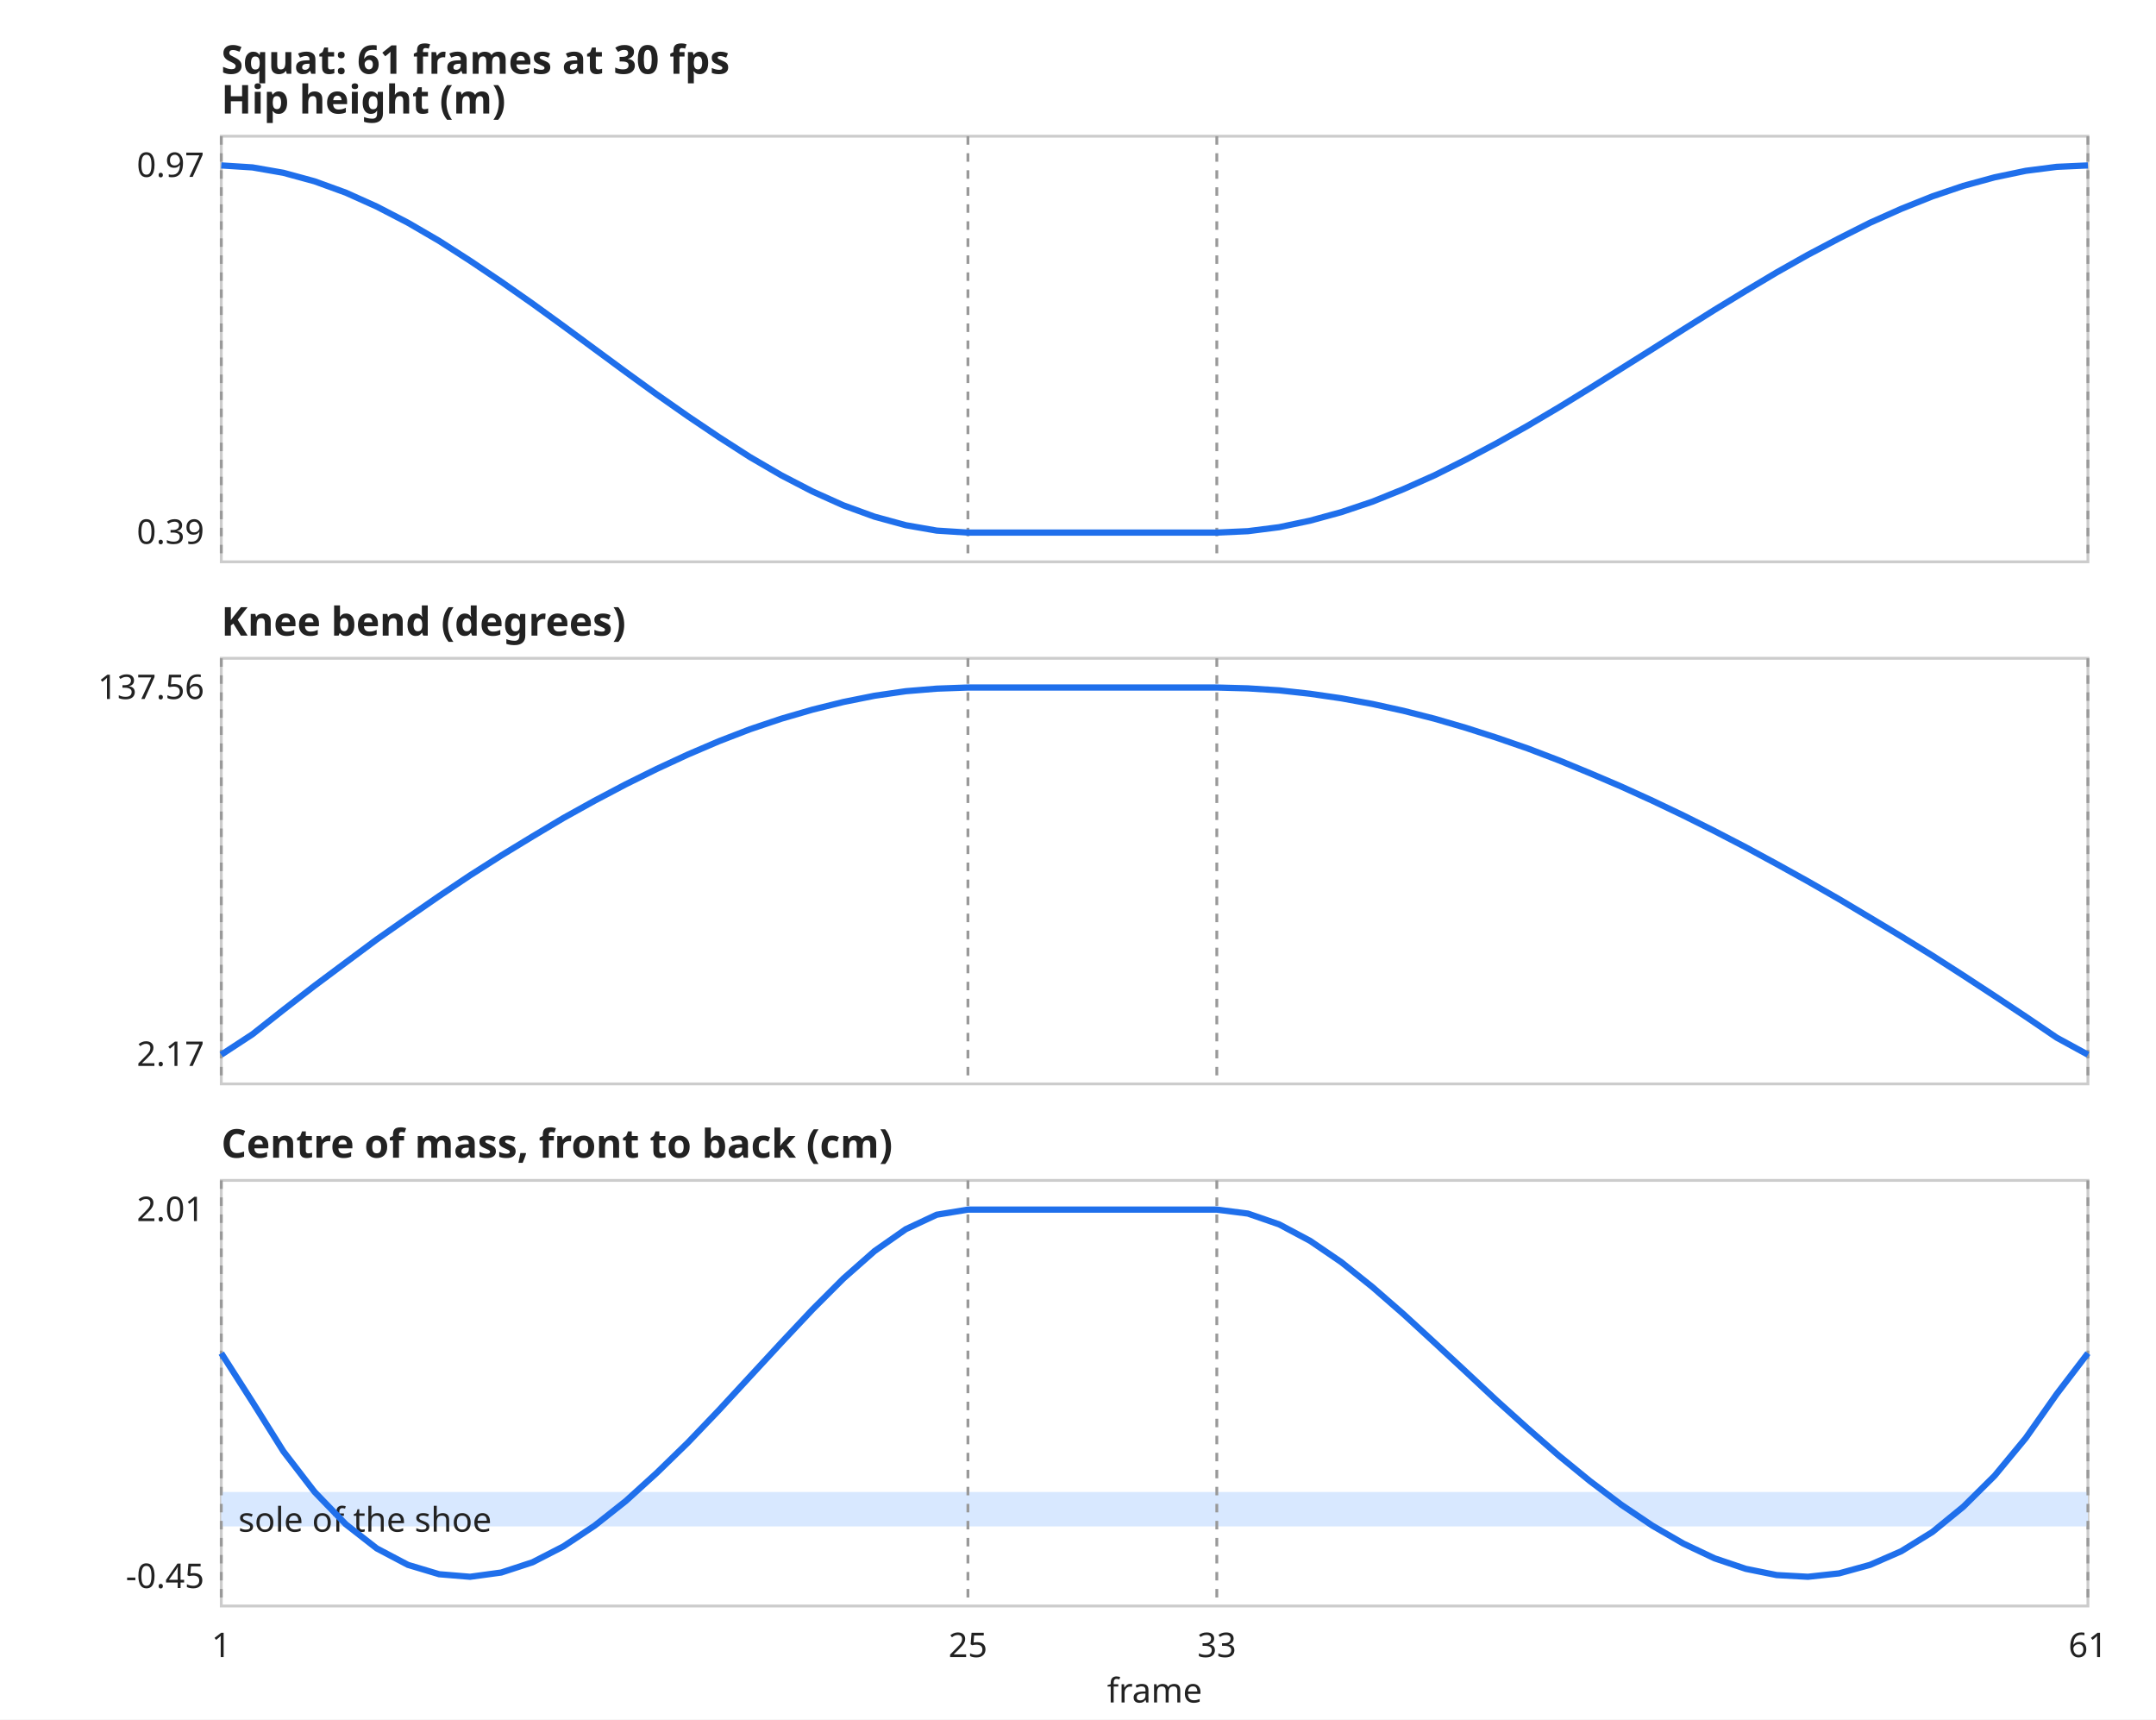
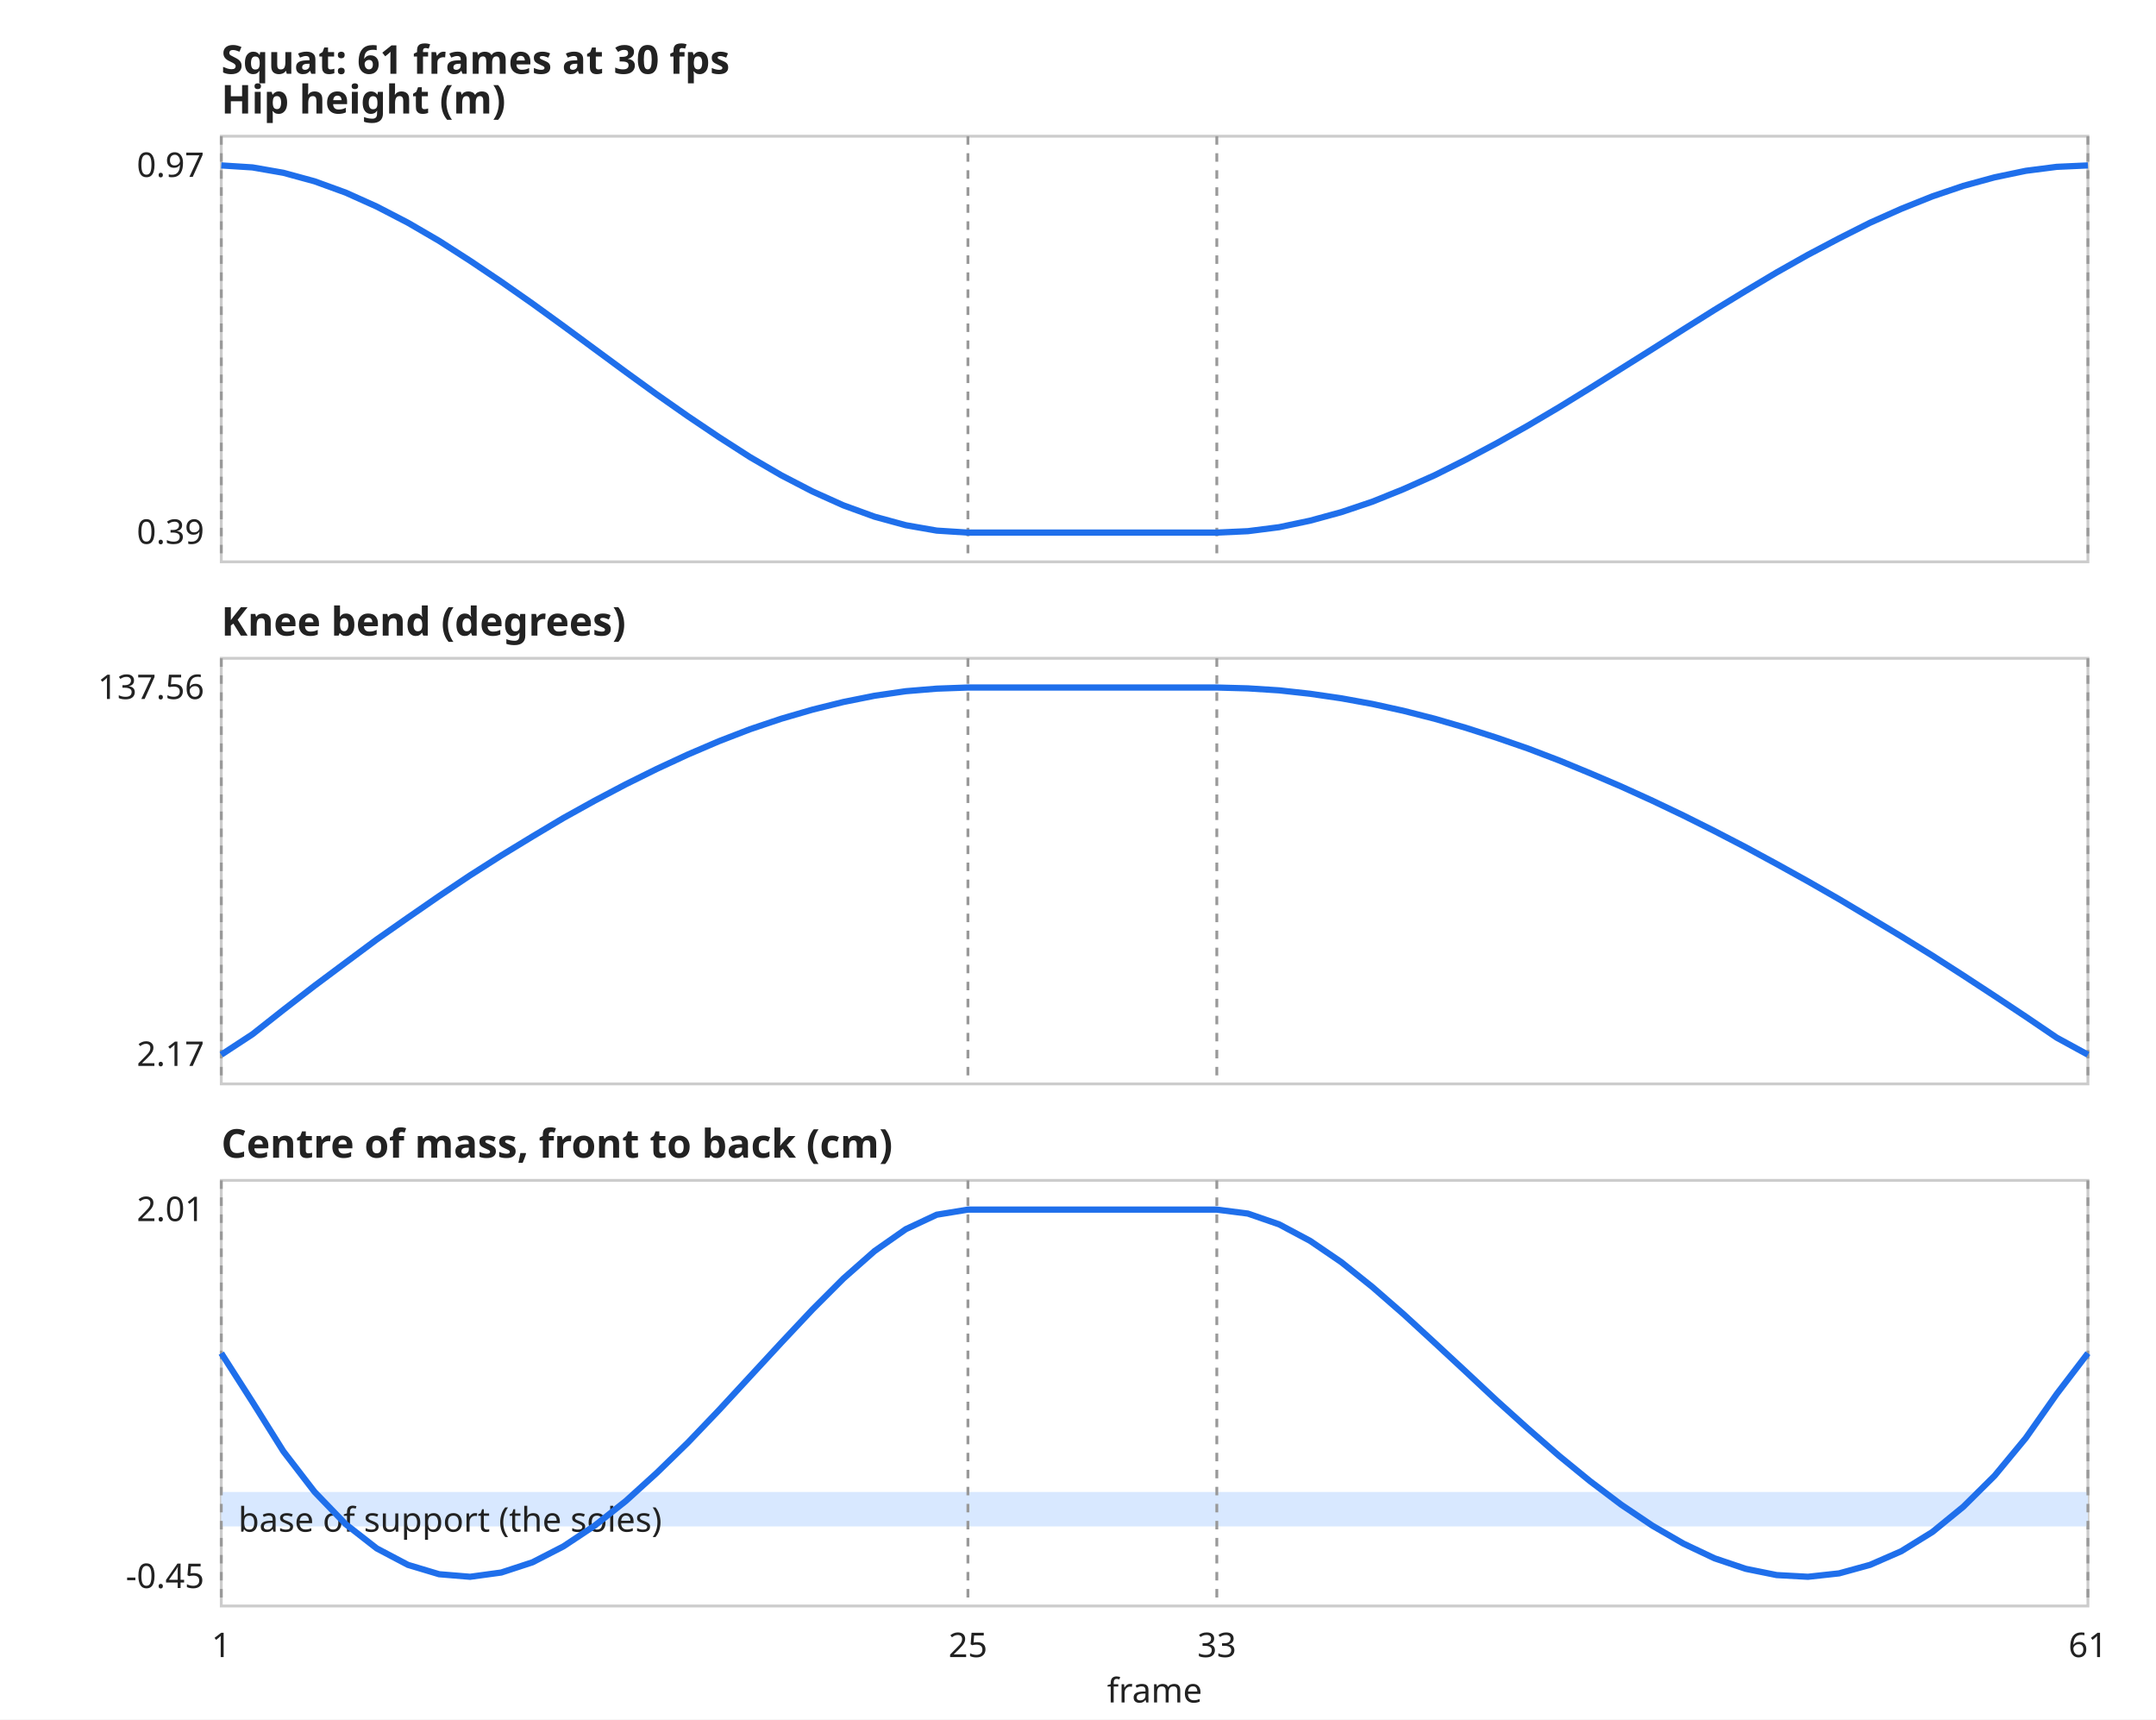
<svg xmlns="http://www.w3.org/2000/svg" viewBox="0 0 760 606" width="760" height="606" role="img" aria-labelledby="t d">
  <style>text{font:12px sans-serif;fill:#222}.t{font:600 14px sans-serif}.g{stroke:#ccc;stroke-width:1}.k{stroke:#999;stroke-dasharray:3 3}.l{fill:none;stroke:#1f6feb;stroke-width:2.2}.b{fill:#d8e8ff}</style>
  <rect width="760" height="606" fill="#fff" />
  <text class="t" x="78" y="26">Squat: 61 frames at 30 fps</text>
  <text class="t" x="78" y="40">Hip height (m)</text>
  <rect x="78" y="48" width="658" height="150" fill="none" class="g" />
  <line class="k" x1="78.0" x2="78.0" y1="48" y2="198" />
  <line class="k" x1="341.2" x2="341.2" y1="48" y2="198" />
  <line class="k" x1="428.933" x2="428.933" y1="48" y2="198" />
  <line class="k" x1="736.0" x2="736.0" y1="48" y2="198" />
  <polyline class="l" points="78.0,58.3 89.0,59.0 99.9,60.9 110.9,63.9 121.9,67.9 132.8,72.8 143.8,78.5 154.8,84.9 165.7,91.9 176.7,99.3 187.7,107.0 198.6,114.9 209.6,123.0 220.6,131.1 231.5,139.0 242.5,146.7 253.5,154.1 264.4,161.1 275.4,167.5 286.4,173.2 297.3,178.1 308.3,182.1 319.3,185.1 330.2,187.0 341.2,187.7 352.2,187.7 363.1,187.7 374.1,187.7 385.1,187.7 396.0,187.7 407.0,187.7 418.0,187.7 428.9,187.7 439.9,187.2 450.9,185.8 461.8,183.5 472.8,180.5 483.8,176.8 494.7,172.4 505.7,167.5 516.7,162.0 527.6,156.2 538.6,150.0 549.6,143.5 560.5,136.8 571.5,129.9 582.5,123.0 593.4,116.1 604.4,109.2 615.4,102.5 626.3,96.0 637.3,89.8 648.3,84.0 659.2,78.5 670.2,73.6 681.2,69.2 692.1,65.5 703.1,62.5 714.1,60.2 725.0,58.8 736.0,58.3" />
  <text x="72" y="191.655" text-anchor="end">0.39</text>
  <text x="72" y="62.345" text-anchor="end">0.97</text>
  <text class="t" x="78" y="224">Knee bend (degrees)</text>
  <rect x="78" y="232" width="658" height="150" fill="none" class="g" />
  <line class="k" x1="78.0" x2="78.0" y1="232" y2="382" />
  <line class="k" x1="341.2" x2="341.2" y1="232" y2="382" />
  <line class="k" x1="428.933" x2="428.933" y1="232" y2="382" />
  <line class="k" x1="736.0" x2="736.0" y1="232" y2="382" />
  <polyline class="l" points="78.0,371.7 89.0,364.5 99.9,355.9 110.9,347.4 121.9,339.2 132.8,331.1 143.8,323.4 154.8,315.8 165.7,308.5 176.7,301.5 187.7,294.8 198.6,288.3 209.6,282.2 220.6,276.4 231.5,271.0 242.5,265.9 253.5,261.2 264.4,257.0 275.4,253.3 286.4,250.1 297.3,247.4 308.3,245.2 319.3,243.6 330.2,242.7 341.2,242.3 352.2,242.3 363.1,242.3 374.1,242.3 385.1,242.3 396.0,242.3 407.0,242.3 418.0,242.3 428.9,242.3 439.9,242.6 450.9,243.3 461.8,244.5 472.8,246.1 483.8,248.1 494.7,250.5 505.7,253.3 516.7,256.5 527.6,260.0 538.6,263.8 549.6,268.0 560.5,272.5 571.5,277.2 582.5,282.2 593.4,287.4 604.4,292.9 615.4,298.6 626.3,304.5 637.3,310.6 648.3,316.9 659.2,323.4 670.2,330.0 681.2,336.8 692.1,343.8 703.1,351.0 714.1,358.3 725.0,365.7 736.0,371.7" />
  <text x="72" y="375.655" text-anchor="end">2.17</text>
  <text x="72" y="246.345" text-anchor="end">137.56</text>
  <text class="t" x="78" y="408">Centre of mass, front to back (cm)</text>
  <rect x="78" y="416" width="658" height="150" fill="none" class="g" />
  <rect class="b" x="78" y="525.812" width="658" height="12.141" />
-   <text x="84" y="539.812">sole of the shoe</text>
+   <text x="84" y="539.812">base of support (the soles)</text>
  <line class="k" x1="78.0" x2="78.0" y1="416" y2="566" />
  <line class="k" x1="341.2" x2="341.2" y1="416" y2="566" />
  <line class="k" x1="428.933" x2="428.933" y1="416" y2="566" />
  <line class="k" x1="736.0" x2="736.0" y1="416" y2="566" />
  <polyline class="l" points="78.0,476.9 89.0,494.1 99.9,511.5 110.9,525.8 121.9,537.2 132.8,545.7 143.8,551.5 154.8,554.8 165.7,555.7 176.7,554.2 187.7,550.6 198.6,545.0 209.6,537.7 220.6,529.0 231.5,519.1 242.5,508.4 253.5,496.9 264.4,485.1 275.4,473.2 286.4,461.5 297.3,450.6 308.3,440.9 319.3,433.2 330.2,428.1 341.2,426.3 352.2,426.3 363.1,426.3 374.1,426.3 385.1,426.3 396.0,426.3 407.0,426.3 418.0,426.3 428.9,426.3 439.9,427.7 450.9,431.5 461.8,437.3 472.8,444.8 483.8,453.6 494.7,463.1 505.7,473.2 516.7,483.4 527.6,493.6 538.6,503.5 549.6,513.1 560.5,522.0 571.5,530.3 582.5,537.7 593.4,544.0 604.4,549.2 615.4,552.9 626.3,555.1 637.3,555.7 648.3,554.5 659.2,551.5 670.2,546.7 681.2,539.9 692.1,531.0 703.1,520.1 714.1,506.8 725.0,491.3 736.0,476.9" />
  <text x="72" y="559.655" text-anchor="end">-0.45</text>
  <text x="72" y="430.345" text-anchor="end">2.01</text>
  <text x="78.0" y="584" text-anchor="middle">1</text>
  <text x="341.2" y="584" text-anchor="middle">25</text>
  <text x="428.933" y="584" text-anchor="middle">33</text>
  <text x="736.0" y="584" text-anchor="middle">61</text>
  <text x="407.0" y="600" text-anchor="middle">frame</text>
</svg>
